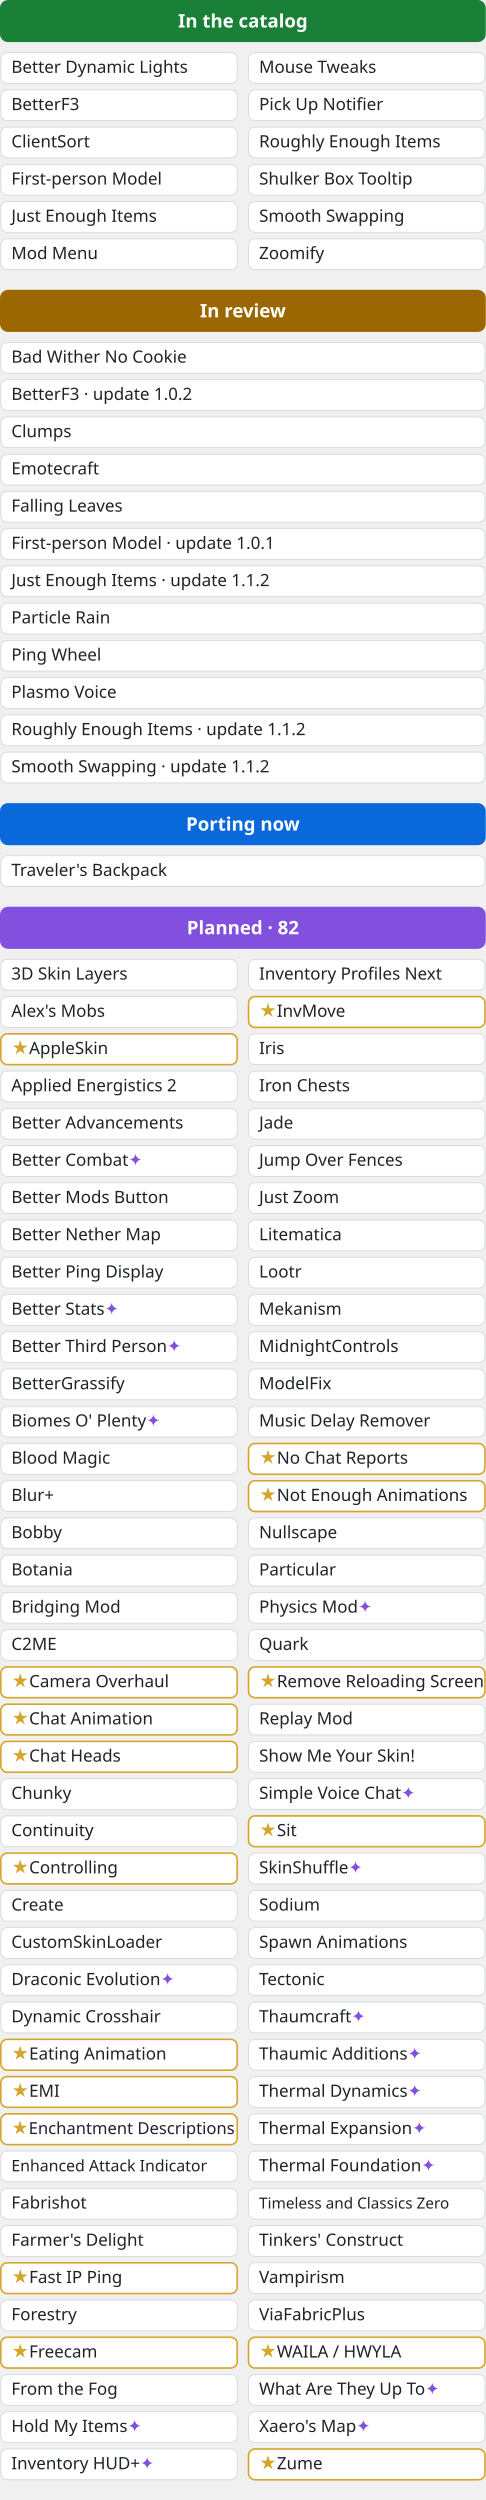
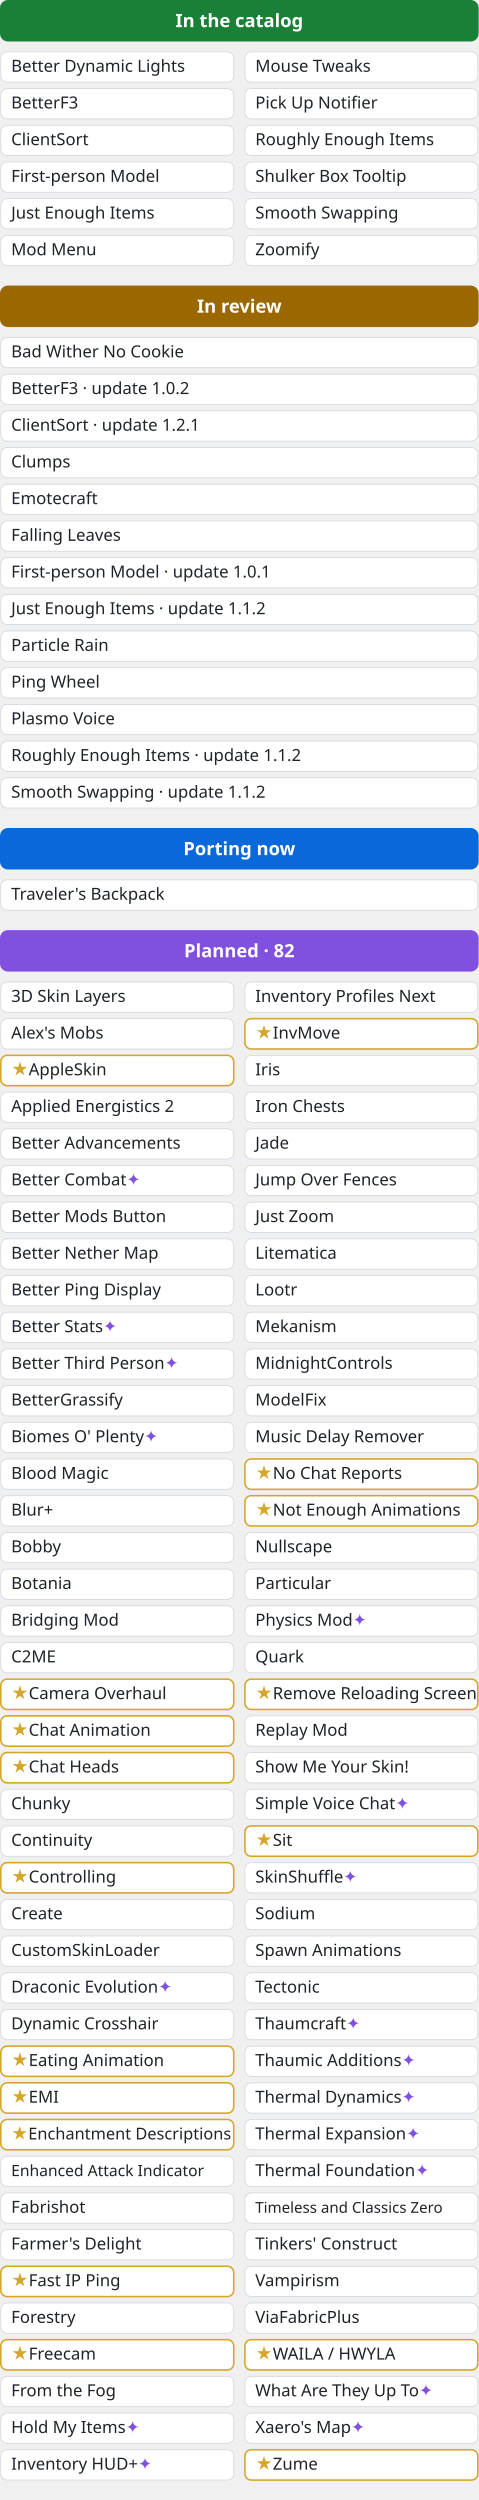
- <svg xmlns="http://www.w3.org/2000/svg" viewBox="0 0 600 3088" width="600" height="3088" role="img">
+ <svg xmlns="http://www.w3.org/2000/svg" viewBox="0 0 600 3134" width="600" height="3134" role="img">
  <style>
.bg{fill:#FFFFFF;stroke:#D0D7DE}.n{fill:#1F2328}.d{fill:#59636E}.a{fill:#818B98}
@media (prefers-color-scheme: dark){.bg{fill:#151B23;stroke:#3D444D}.n{fill:#F0F6FC}.d{fill:#9198A1}.a{fill:#6E7681}}
text{font-family:-apple-system,BlinkMacSystemFont,"Segoe UI","Noto Sans",Helvetica,Arial,sans-serif}
</style>
  <rect x="0" y="0" width="600" height="52" rx="10" fill="#1A7F37" />
  <text x="300" y="34" font-size="23" font-weight="600" fill="#fff" text-anchor="middle">In the catalog</text>
  <rect class="bg" x="1" y="65" width="292" height="38" rx="8" />
  <text class="n" x="14" y="90" font-size="21.0">Better Dynamic Lights</text>
  <rect class="bg" x="1" y="111" width="292" height="38" rx="8" />
  <text class="n" x="14" y="136" font-size="21.0">BetterF3</text>
  <rect class="bg" x="1" y="157" width="292" height="38" rx="8" />
  <text class="n" x="14" y="182" font-size="21.0">ClientSort</text>
  <rect class="bg" x="1" y="203" width="292" height="38" rx="8" />
  <text class="n" x="14" y="228" font-size="21.0">First-person Model</text>
  <rect class="bg" x="1" y="249" width="292" height="38" rx="8" />
  <text class="n" x="14" y="274" font-size="21.0">Just Enough Items</text>
  <rect class="bg" x="1" y="295" width="292" height="38" rx="8" />
  <text class="n" x="14" y="320" font-size="21.0">Mod Menu</text>
  <rect class="bg" x="307" y="65" width="292" height="38" rx="8" />
  <text class="n" x="320" y="90" font-size="21.0">Mouse Tweaks</text>
  <rect class="bg" x="307" y="111" width="292" height="38" rx="8" />
  <text class="n" x="320" y="136" font-size="21.0">Pick Up Notifier</text>
  <rect class="bg" x="307" y="157" width="292" height="38" rx="8" />
  <text class="n" x="320" y="182" font-size="21.0">Roughly Enough Items</text>
  <rect class="bg" x="307" y="203" width="292" height="38" rx="8" />
  <text class="n" x="320" y="228" font-size="21.0">Shulker Box Tooltip</text>
  <rect class="bg" x="307" y="249" width="292" height="38" rx="8" />
  <text class="n" x="320" y="274" font-size="21.0">Smooth Swapping</text>
  <rect class="bg" x="307" y="295" width="292" height="38" rx="8" />
  <text class="n" x="320" y="320" font-size="21.0">Zoomify</text>
  <rect x="0" y="358" width="600" height="52" rx="10" fill="#9A6700" />
  <text x="300" y="392" font-size="23" font-weight="600" fill="#fff" text-anchor="middle">In review</text>
  <rect class="bg" x="1" y="423" width="598" height="38" rx="8" />
  <text class="n" x="14" y="448" font-size="21.0">Bad Wither No Cookie</text>
  <rect class="bg" x="1" y="469" width="598" height="38" rx="8" />
  <text class="n" x="14" y="494" font-size="21.0">BetterF3 · update 1.0.2</text>
  <rect class="bg" x="1" y="515" width="598" height="38" rx="8" />
-   <text class="n" x="14" y="540" font-size="21.0">Clumps</text>
+   <text class="n" x="14" y="540" font-size="21.0">ClientSort · update 1.2.1</text>
  <rect class="bg" x="1" y="561" width="598" height="38" rx="8" />
-   <text class="n" x="14" y="586" font-size="21.0">Emotecraft</text>
+   <text class="n" x="14" y="586" font-size="21.0">Clumps</text>
  <rect class="bg" x="1" y="607" width="598" height="38" rx="8" />
-   <text class="n" x="14" y="632" font-size="21.0">Falling Leaves</text>
+   <text class="n" x="14" y="632" font-size="21.0">Emotecraft</text>
  <rect class="bg" x="1" y="653" width="598" height="38" rx="8" />
-   <text class="n" x="14" y="678" font-size="21.0">First-person Model · update 1.0.1</text>
+   <text class="n" x="14" y="678" font-size="21.0">Falling Leaves</text>
  <rect class="bg" x="1" y="699" width="598" height="38" rx="8" />
-   <text class="n" x="14" y="724" font-size="21.0">Just Enough Items · update 1.1.2</text>
+   <text class="n" x="14" y="724" font-size="21.0">First-person Model · update 1.0.1</text>
  <rect class="bg" x="1" y="745" width="598" height="38" rx="8" />
-   <text class="n" x="14" y="770" font-size="21.0">Particle Rain</text>
+   <text class="n" x="14" y="770" font-size="21.0">Just Enough Items · update 1.1.2</text>
  <rect class="bg" x="1" y="791" width="598" height="38" rx="8" />
-   <text class="n" x="14" y="816" font-size="21.0">Ping Wheel</text>
+   <text class="n" x="14" y="816" font-size="21.0">Particle Rain</text>
  <rect class="bg" x="1" y="837" width="598" height="38" rx="8" />
-   <text class="n" x="14" y="862" font-size="21.0">Plasmo Voice</text>
+   <text class="n" x="14" y="862" font-size="21.0">Ping Wheel</text>
  <rect class="bg" x="1" y="883" width="598" height="38" rx="8" />
-   <text class="n" x="14" y="908" font-size="21.0">Roughly Enough Items · update 1.1.2</text>
+   <text class="n" x="14" y="908" font-size="21.0">Plasmo Voice</text>
  <rect class="bg" x="1" y="929" width="598" height="38" rx="8" />
-   <text class="n" x="14" y="954" font-size="21.0">Smooth Swapping · update 1.1.2</text>
-   <rect x="0" y="992" width="600" height="52" rx="10" fill="#0969DA" />
-   <text x="300" y="1026" font-size="23" font-weight="600" fill="#fff" text-anchor="middle">Porting now</text>
-   <rect class="bg" x="1" y="1057" width="598" height="38" rx="8" />
-   <text class="n" x="14" y="1082" font-size="21.0">Traveler's Backpack</text>
-   <rect x="0" y="1120" width="600" height="52" rx="10" fill="#8250DF" />
-   <text x="300" y="1154" font-size="23" font-weight="600" fill="#fff" text-anchor="middle">Planned · 82</text>
-   <rect class="bg" x="1" y="1185" width="292" height="38" rx="8" />
-   <text class="n" x="14" y="1210" font-size="21.0">3D Skin Layers</text>
+   <text class="n" x="14" y="954" font-size="21.0">Roughly Enough Items · update 1.1.2</text>
+   <rect class="bg" x="1" y="975" width="598" height="38" rx="8" />
+   <text class="n" x="14" y="1000" font-size="21.0">Smooth Swapping · update 1.1.2</text>
+   <rect x="0" y="1038" width="600" height="52" rx="10" fill="#0969DA" />
+   <text x="300" y="1072" font-size="23" font-weight="600" fill="#fff" text-anchor="middle">Porting now</text>
+   <rect class="bg" x="1" y="1103" width="598" height="38" rx="8" />
+   <text class="n" x="14" y="1128" font-size="21.0">Traveler's Backpack</text>
+   <rect x="0" y="1166" width="600" height="52" rx="10" fill="#8250DF" />
+   <text x="300" y="1200" font-size="23" font-weight="600" fill="#fff" text-anchor="middle">Planned · 82</text>
  <rect class="bg" x="1" y="1231" width="292" height="38" rx="8" />
-   <text class="n" x="14" y="1256" font-size="21.0">Alex's Mobs</text>
-   <rect class="bg" x="1" y="1277" width="292" height="38" rx="8" style="stroke:#D4A72C;stroke-width:2" />
-   <text class="n" x="14" y="1302" font-size="21.0">
+   <text class="n" x="14" y="1256" font-size="21.0">3D Skin Layers</text>
+   <rect class="bg" x="1" y="1277" width="292" height="38" rx="8" />
+   <text class="n" x="14" y="1302" font-size="21.0">Alex's Mobs</text>
+   <rect class="bg" x="1" y="1323" width="292" height="38" rx="8" style="stroke:#D4A72C;stroke-width:2" />
+   <text class="n" x="14" y="1348" font-size="21.0">
    <tspan fill="#D4A72C">★ </tspan>AppleSkin</text>
-   <rect class="bg" x="1" y="1323" width="292" height="38" rx="8" />
-   <text class="n" x="14" y="1348" font-size="21.0">Applied Energistics 2</text>
  <rect class="bg" x="1" y="1369" width="292" height="38" rx="8" />
-   <text class="n" x="14" y="1394" font-size="21.0">Better Advancements</text>
+   <text class="n" x="14" y="1394" font-size="21.0">Applied Energistics 2</text>
  <rect class="bg" x="1" y="1415" width="292" height="38" rx="8" />
-   <text class="n" x="14" y="1440" font-size="21.0">Better Combat<tspan fill="#8250DF"> ✦</tspan>
-   </text>
+   <text class="n" x="14" y="1440" font-size="21.0">Better Advancements</text>
  <rect class="bg" x="1" y="1461" width="292" height="38" rx="8" />
-   <text class="n" x="14" y="1486" font-size="21.0">Better Mods Button</text>
+   <text class="n" x="14" y="1486" font-size="21.0">Better Combat<tspan fill="#8250DF"> ✦</tspan>
+   </text>
  <rect class="bg" x="1" y="1507" width="292" height="38" rx="8" />
-   <text class="n" x="14" y="1532" font-size="21.0">Better Nether Map</text>
+   <text class="n" x="14" y="1532" font-size="21.0">Better Mods Button</text>
  <rect class="bg" x="1" y="1553" width="292" height="38" rx="8" />
-   <text class="n" x="14" y="1578" font-size="21.0">Better Ping Display</text>
+   <text class="n" x="14" y="1578" font-size="21.0">Better Nether Map</text>
  <rect class="bg" x="1" y="1599" width="292" height="38" rx="8" />
-   <text class="n" x="14" y="1624" font-size="21.0">Better Stats<tspan fill="#8250DF"> ✦</tspan>
-   </text>
+   <text class="n" x="14" y="1624" font-size="21.0">Better Ping Display</text>
  <rect class="bg" x="1" y="1645" width="292" height="38" rx="8" />
-   <text class="n" x="14" y="1670" font-size="21.0">Better Third Person<tspan fill="#8250DF"> ✦</tspan>
+   <text class="n" x="14" y="1670" font-size="21.0">Better Stats<tspan fill="#8250DF"> ✦</tspan>
  </text>
  <rect class="bg" x="1" y="1691" width="292" height="38" rx="8" />
-   <text class="n" x="14" y="1716" font-size="21.0">BetterGrassify</text>
+   <text class="n" x="14" y="1716" font-size="21.0">Better Third Person<tspan fill="#8250DF"> ✦</tspan>
+   </text>
  <rect class="bg" x="1" y="1737" width="292" height="38" rx="8" />
-   <text class="n" x="14" y="1762" font-size="21.0">Biomes O' Plenty<tspan fill="#8250DF"> ✦</tspan>
-   </text>
+   <text class="n" x="14" y="1762" font-size="21.0">BetterGrassify</text>
  <rect class="bg" x="1" y="1783" width="292" height="38" rx="8" />
-   <text class="n" x="14" y="1808" font-size="21.0">Blood Magic</text>
+   <text class="n" x="14" y="1808" font-size="21.0">Biomes O' Plenty<tspan fill="#8250DF"> ✦</tspan>
+   </text>
  <rect class="bg" x="1" y="1829" width="292" height="38" rx="8" />
-   <text class="n" x="14" y="1854" font-size="21.0">Blur+</text>
+   <text class="n" x="14" y="1854" font-size="21.0">Blood Magic</text>
  <rect class="bg" x="1" y="1875" width="292" height="38" rx="8" />
-   <text class="n" x="14" y="1900" font-size="21.0">Bobby</text>
+   <text class="n" x="14" y="1900" font-size="21.0">Blur+</text>
  <rect class="bg" x="1" y="1921" width="292" height="38" rx="8" />
-   <text class="n" x="14" y="1946" font-size="21.0">Botania</text>
+   <text class="n" x="14" y="1946" font-size="21.0">Bobby</text>
  <rect class="bg" x="1" y="1967" width="292" height="38" rx="8" />
-   <text class="n" x="14" y="1992" font-size="21.0">Bridging Mod</text>
+   <text class="n" x="14" y="1992" font-size="21.0">Botania</text>
  <rect class="bg" x="1" y="2013" width="292" height="38" rx="8" />
-   <text class="n" x="14" y="2038" font-size="21.0">C2ME</text>
-   <rect class="bg" x="1" y="2059" width="292" height="38" rx="8" style="stroke:#D4A72C;stroke-width:2" />
-   <text class="n" x="14" y="2084" font-size="21.0">
-     <tspan fill="#D4A72C">★ </tspan>Camera Overhaul</text>
+   <text class="n" x="14" y="2038" font-size="21.0">Bridging Mod</text>
+   <rect class="bg" x="1" y="2059" width="292" height="38" rx="8" />
+   <text class="n" x="14" y="2084" font-size="21.0">C2ME</text>
  <rect class="bg" x="1" y="2105" width="292" height="38" rx="8" style="stroke:#D4A72C;stroke-width:2" />
  <text class="n" x="14" y="2130" font-size="21.0">
-     <tspan fill="#D4A72C">★ </tspan>Chat Animation</text>
+     <tspan fill="#D4A72C">★ </tspan>Camera Overhaul</text>
  <rect class="bg" x="1" y="2151" width="292" height="38" rx="8" style="stroke:#D4A72C;stroke-width:2" />
  <text class="n" x="14" y="2176" font-size="21.0">
+     <tspan fill="#D4A72C">★ </tspan>Chat Animation</text>
+   <rect class="bg" x="1" y="2197" width="292" height="38" rx="8" style="stroke:#D4A72C;stroke-width:2" />
+   <text class="n" x="14" y="2222" font-size="21.0">
    <tspan fill="#D4A72C">★ </tspan>Chat Heads</text>
-   <rect class="bg" x="1" y="2197" width="292" height="38" rx="8" />
-   <text class="n" x="14" y="2222" font-size="21.0">Chunky</text>
  <rect class="bg" x="1" y="2243" width="292" height="38" rx="8" />
-   <text class="n" x="14" y="2268" font-size="21.0">Continuity</text>
-   <rect class="bg" x="1" y="2289" width="292" height="38" rx="8" style="stroke:#D4A72C;stroke-width:2" />
-   <text class="n" x="14" y="2314" font-size="21.0">
+   <text class="n" x="14" y="2268" font-size="21.0">Chunky</text>
+   <rect class="bg" x="1" y="2289" width="292" height="38" rx="8" />
+   <text class="n" x="14" y="2314" font-size="21.0">Continuity</text>
+   <rect class="bg" x="1" y="2335" width="292" height="38" rx="8" style="stroke:#D4A72C;stroke-width:2" />
+   <text class="n" x="14" y="2360" font-size="21.0">
    <tspan fill="#D4A72C">★ </tspan>Controlling</text>
-   <rect class="bg" x="1" y="2335" width="292" height="38" rx="8" />
-   <text class="n" x="14" y="2360" font-size="21.0">Create</text>
  <rect class="bg" x="1" y="2381" width="292" height="38" rx="8" />
-   <text class="n" x="14" y="2406" font-size="21.0">CustomSkinLoader</text>
+   <text class="n" x="14" y="2406" font-size="21.0">Create</text>
  <rect class="bg" x="1" y="2427" width="292" height="38" rx="8" />
-   <text class="n" x="14" y="2452" font-size="21.0">Draconic Evolution<tspan fill="#8250DF"> ✦</tspan>
-   </text>
+   <text class="n" x="14" y="2452" font-size="21.0">CustomSkinLoader</text>
  <rect class="bg" x="1" y="2473" width="292" height="38" rx="8" />
-   <text class="n" x="14" y="2498" font-size="21.0">Dynamic Crosshair</text>
-   <rect class="bg" x="1" y="2519" width="292" height="38" rx="8" style="stroke:#D4A72C;stroke-width:2" />
-   <text class="n" x="14" y="2544" font-size="21.0">
-     <tspan fill="#D4A72C">★ </tspan>Eating Animation</text>
+   <text class="n" x="14" y="2498" font-size="21.0">Draconic Evolution<tspan fill="#8250DF"> ✦</tspan>
+   </text>
+   <rect class="bg" x="1" y="2519" width="292" height="38" rx="8" />
+   <text class="n" x="14" y="2544" font-size="21.0">Dynamic Crosshair</text>
  <rect class="bg" x="1" y="2565" width="292" height="38" rx="8" style="stroke:#D4A72C;stroke-width:2" />
  <text class="n" x="14" y="2590" font-size="21.0">
+     <tspan fill="#D4A72C">★ </tspan>Eating Animation</text>
+   <rect class="bg" x="1" y="2611" width="292" height="38" rx="8" style="stroke:#D4A72C;stroke-width:2" />
+   <text class="n" x="14" y="2636" font-size="21.0">
    <tspan fill="#D4A72C">★ </tspan>EMI</text>
-   <rect class="bg" x="1" y="2611" width="292" height="38" rx="8" style="stroke:#D4A72C;stroke-width:2" />
-   <text class="n" x="14" y="2636" font-size="20.5">
+   <rect class="bg" x="1" y="2657" width="292" height="38" rx="8" style="stroke:#D4A72C;stroke-width:2" />
+   <text class="n" x="14" y="2682" font-size="20.5">
    <tspan fill="#D4A72C">★ </tspan>Enchantment Descriptions</text>
-   <rect class="bg" x="1" y="2657" width="292" height="38" rx="8" />
-   <text class="n" x="14" y="2682" font-size="19.6">Enhanced Attack Indicator</text>
  <rect class="bg" x="1" y="2703" width="292" height="38" rx="8" />
-   <text class="n" x="14" y="2728" font-size="21.0">Fabrishot</text>
+   <text class="n" x="14" y="2728" font-size="19.6">Enhanced Attack Indicator</text>
  <rect class="bg" x="1" y="2749" width="292" height="38" rx="8" />
-   <text class="n" x="14" y="2774" font-size="21.0">Farmer's Delight</text>
-   <rect class="bg" x="1" y="2795" width="292" height="38" rx="8" style="stroke:#D4A72C;stroke-width:2" />
-   <text class="n" x="14" y="2820" font-size="21.0">
+   <text class="n" x="14" y="2774" font-size="21.0">Fabrishot</text>
+   <rect class="bg" x="1" y="2795" width="292" height="38" rx="8" />
+   <text class="n" x="14" y="2820" font-size="21.0">Farmer's Delight</text>
+   <rect class="bg" x="1" y="2841" width="292" height="38" rx="8" style="stroke:#D4A72C;stroke-width:2" />
+   <text class="n" x="14" y="2866" font-size="21.0">
    <tspan fill="#D4A72C">★ </tspan>Fast IP Ping</text>
-   <rect class="bg" x="1" y="2841" width="292" height="38" rx="8" />
-   <text class="n" x="14" y="2866" font-size="21.0">Forestry</text>
-   <rect class="bg" x="1" y="2887" width="292" height="38" rx="8" style="stroke:#D4A72C;stroke-width:2" />
-   <text class="n" x="14" y="2912" font-size="21.0">
+   <rect class="bg" x="1" y="2887" width="292" height="38" rx="8" />
+   <text class="n" x="14" y="2912" font-size="21.0">Forestry</text>
+   <rect class="bg" x="1" y="2933" width="292" height="38" rx="8" style="stroke:#D4A72C;stroke-width:2" />
+   <text class="n" x="14" y="2958" font-size="21.0">
    <tspan fill="#D4A72C">★ </tspan>Freecam</text>
-   <rect class="bg" x="1" y="2933" width="292" height="38" rx="8" />
-   <text class="n" x="14" y="2958" font-size="21.0">From the Fog</text>
  <rect class="bg" x="1" y="2979" width="292" height="38" rx="8" />
-   <text class="n" x="14" y="3004" font-size="21.0">Hold My Items<tspan fill="#8250DF"> ✦</tspan>
-   </text>
+   <text class="n" x="14" y="3004" font-size="21.0">From the Fog</text>
  <rect class="bg" x="1" y="3025" width="292" height="38" rx="8" />
-   <text class="n" x="14" y="3050" font-size="21.0">Inventory HUD+<tspan fill="#8250DF"> ✦</tspan>
-   </text>
-   <rect class="bg" x="307" y="1185" width="292" height="38" rx="8" />
-   <text class="n" x="320" y="1210" font-size="21.0">Inventory Profiles Next</text>
-   <rect class="bg" x="307" y="1231" width="292" height="38" rx="8" style="stroke:#D4A72C;stroke-width:2" />
-   <text class="n" x="320" y="1256" font-size="21.0">
+   <text class="n" x="14" y="3050" font-size="21.0">Hold My Items<tspan fill="#8250DF"> ✦</tspan>
+   </text>
+   <rect class="bg" x="1" y="3071" width="292" height="38" rx="8" />
+   <text class="n" x="14" y="3096" font-size="21.0">Inventory HUD+<tspan fill="#8250DF"> ✦</tspan>
+   </text>
+   <rect class="bg" x="307" y="1231" width="292" height="38" rx="8" />
+   <text class="n" x="320" y="1256" font-size="21.0">Inventory Profiles Next</text>
+   <rect class="bg" x="307" y="1277" width="292" height="38" rx="8" style="stroke:#D4A72C;stroke-width:2" />
+   <text class="n" x="320" y="1302" font-size="21.0">
    <tspan fill="#D4A72C">★ </tspan>InvMove</text>
-   <rect class="bg" x="307" y="1277" width="292" height="38" rx="8" />
-   <text class="n" x="320" y="1302" font-size="21.0">Iris</text>
  <rect class="bg" x="307" y="1323" width="292" height="38" rx="8" />
-   <text class="n" x="320" y="1348" font-size="21.0">Iron Chests</text>
+   <text class="n" x="320" y="1348" font-size="21.0">Iris</text>
  <rect class="bg" x="307" y="1369" width="292" height="38" rx="8" />
-   <text class="n" x="320" y="1394" font-size="21.0">Jade</text>
+   <text class="n" x="320" y="1394" font-size="21.0">Iron Chests</text>
  <rect class="bg" x="307" y="1415" width="292" height="38" rx="8" />
-   <text class="n" x="320" y="1440" font-size="21.0">Jump Over Fences</text>
+   <text class="n" x="320" y="1440" font-size="21.0">Jade</text>
  <rect class="bg" x="307" y="1461" width="292" height="38" rx="8" />
-   <text class="n" x="320" y="1486" font-size="21.0">Just Zoom</text>
+   <text class="n" x="320" y="1486" font-size="21.0">Jump Over Fences</text>
  <rect class="bg" x="307" y="1507" width="292" height="38" rx="8" />
-   <text class="n" x="320" y="1532" font-size="21.0">Litematica</text>
+   <text class="n" x="320" y="1532" font-size="21.0">Just Zoom</text>
  <rect class="bg" x="307" y="1553" width="292" height="38" rx="8" />
-   <text class="n" x="320" y="1578" font-size="21.0">Lootr</text>
+   <text class="n" x="320" y="1578" font-size="21.0">Litematica</text>
  <rect class="bg" x="307" y="1599" width="292" height="38" rx="8" />
-   <text class="n" x="320" y="1624" font-size="21.0">Mekanism</text>
+   <text class="n" x="320" y="1624" font-size="21.0">Lootr</text>
  <rect class="bg" x="307" y="1645" width="292" height="38" rx="8" />
-   <text class="n" x="320" y="1670" font-size="21.0">MidnightControls</text>
+   <text class="n" x="320" y="1670" font-size="21.0">Mekanism</text>
  <rect class="bg" x="307" y="1691" width="292" height="38" rx="8" />
-   <text class="n" x="320" y="1716" font-size="21.0">ModelFix</text>
+   <text class="n" x="320" y="1716" font-size="21.0">MidnightControls</text>
  <rect class="bg" x="307" y="1737" width="292" height="38" rx="8" />
-   <text class="n" x="320" y="1762" font-size="21.0">Music Delay Remover</text>
-   <rect class="bg" x="307" y="1783" width="292" height="38" rx="8" style="stroke:#D4A72C;stroke-width:2" />
-   <text class="n" x="320" y="1808" font-size="21.0">
-     <tspan fill="#D4A72C">★ </tspan>No Chat Reports</text>
+   <text class="n" x="320" y="1762" font-size="21.0">ModelFix</text>
+   <rect class="bg" x="307" y="1783" width="292" height="38" rx="8" />
+   <text class="n" x="320" y="1808" font-size="21.0">Music Delay Remover</text>
  <rect class="bg" x="307" y="1829" width="292" height="38" rx="8" style="stroke:#D4A72C;stroke-width:2" />
  <text class="n" x="320" y="1854" font-size="21.0">
+     <tspan fill="#D4A72C">★ </tspan>No Chat Reports</text>
+   <rect class="bg" x="307" y="1875" width="292" height="38" rx="8" style="stroke:#D4A72C;stroke-width:2" />
+   <text class="n" x="320" y="1900" font-size="21.0">
    <tspan fill="#D4A72C">★ </tspan>Not Enough Animations</text>
-   <rect class="bg" x="307" y="1875" width="292" height="38" rx="8" />
-   <text class="n" x="320" y="1900" font-size="21.0">Nullscape</text>
  <rect class="bg" x="307" y="1921" width="292" height="38" rx="8" />
-   <text class="n" x="320" y="1946" font-size="21.0">Particular</text>
+   <text class="n" x="320" y="1946" font-size="21.0">Nullscape</text>
  <rect class="bg" x="307" y="1967" width="292" height="38" rx="8" />
-   <text class="n" x="320" y="1992" font-size="21.0">Physics Mod<tspan fill="#8250DF"> ✦</tspan>
-   </text>
+   <text class="n" x="320" y="1992" font-size="21.0">Particular</text>
  <rect class="bg" x="307" y="2013" width="292" height="38" rx="8" />
-   <text class="n" x="320" y="2038" font-size="21.0">Quark</text>
-   <rect class="bg" x="307" y="2059" width="292" height="38" rx="8" style="stroke:#D4A72C;stroke-width:2" />
-   <text class="n" x="320" y="2084" font-size="21.0">
+   <text class="n" x="320" y="2038" font-size="21.0">Physics Mod<tspan fill="#8250DF"> ✦</tspan>
+   </text>
+   <rect class="bg" x="307" y="2059" width="292" height="38" rx="8" />
+   <text class="n" x="320" y="2084" font-size="21.0">Quark</text>
+   <rect class="bg" x="307" y="2105" width="292" height="38" rx="8" style="stroke:#D4A72C;stroke-width:2" />
+   <text class="n" x="320" y="2130" font-size="21.0">
    <tspan fill="#D4A72C">★ </tspan>Remove Reloading Screen</text>
-   <rect class="bg" x="307" y="2105" width="292" height="38" rx="8" />
-   <text class="n" x="320" y="2130" font-size="21.0">Replay Mod</text>
  <rect class="bg" x="307" y="2151" width="292" height="38" rx="8" />
-   <text class="n" x="320" y="2176" font-size="21.0">Show Me Your Skin!</text>
+   <text class="n" x="320" y="2176" font-size="21.0">Replay Mod</text>
  <rect class="bg" x="307" y="2197" width="292" height="38" rx="8" />
-   <text class="n" x="320" y="2222" font-size="21.0">Simple Voice Chat<tspan fill="#8250DF"> ✦</tspan>
-   </text>
-   <rect class="bg" x="307" y="2243" width="292" height="38" rx="8" style="stroke:#D4A72C;stroke-width:2" />
-   <text class="n" x="320" y="2268" font-size="21.0">
+   <text class="n" x="320" y="2222" font-size="21.0">Show Me Your Skin!</text>
+   <rect class="bg" x="307" y="2243" width="292" height="38" rx="8" />
+   <text class="n" x="320" y="2268" font-size="21.0">Simple Voice Chat<tspan fill="#8250DF"> ✦</tspan>
+   </text>
+   <rect class="bg" x="307" y="2289" width="292" height="38" rx="8" style="stroke:#D4A72C;stroke-width:2" />
+   <text class="n" x="320" y="2314" font-size="21.0">
    <tspan fill="#D4A72C">★ </tspan>Sit</text>
-   <rect class="bg" x="307" y="2289" width="292" height="38" rx="8" />
-   <text class="n" x="320" y="2314" font-size="21.0">SkinShuffle<tspan fill="#8250DF"> ✦</tspan>
-   </text>
  <rect class="bg" x="307" y="2335" width="292" height="38" rx="8" />
-   <text class="n" x="320" y="2360" font-size="21.0">Sodium</text>
+   <text class="n" x="320" y="2360" font-size="21.0">SkinShuffle<tspan fill="#8250DF"> ✦</tspan>
+   </text>
  <rect class="bg" x="307" y="2381" width="292" height="38" rx="8" />
-   <text class="n" x="320" y="2406" font-size="21.0">Spawn Animations</text>
+   <text class="n" x="320" y="2406" font-size="21.0">Sodium</text>
  <rect class="bg" x="307" y="2427" width="292" height="38" rx="8" />
-   <text class="n" x="320" y="2452" font-size="21.0">Tectonic</text>
+   <text class="n" x="320" y="2452" font-size="21.0">Spawn Animations</text>
  <rect class="bg" x="307" y="2473" width="292" height="38" rx="8" />
-   <text class="n" x="320" y="2498" font-size="21.0">Thaumcraft<tspan fill="#8250DF"> ✦</tspan>
-   </text>
+   <text class="n" x="320" y="2498" font-size="21.0">Tectonic</text>
  <rect class="bg" x="307" y="2519" width="292" height="38" rx="8" />
-   <text class="n" x="320" y="2544" font-size="21.0">Thaumic Additions<tspan fill="#8250DF"> ✦</tspan>
+   <text class="n" x="320" y="2544" font-size="21.0">Thaumcraft<tspan fill="#8250DF"> ✦</tspan>
  </text>
  <rect class="bg" x="307" y="2565" width="292" height="38" rx="8" />
-   <text class="n" x="320" y="2590" font-size="21.0">Thermal Dynamics<tspan fill="#8250DF"> ✦</tspan>
+   <text class="n" x="320" y="2590" font-size="21.0">Thaumic Additions<tspan fill="#8250DF"> ✦</tspan>
  </text>
  <rect class="bg" x="307" y="2611" width="292" height="38" rx="8" />
-   <text class="n" x="320" y="2636" font-size="21.0">Thermal Expansion<tspan fill="#8250DF"> ✦</tspan>
+   <text class="n" x="320" y="2636" font-size="21.0">Thermal Dynamics<tspan fill="#8250DF"> ✦</tspan>
  </text>
  <rect class="bg" x="307" y="2657" width="292" height="38" rx="8" />
-   <text class="n" x="320" y="2682" font-size="21.0">Thermal Foundation<tspan fill="#8250DF"> ✦</tspan>
+   <text class="n" x="320" y="2682" font-size="21.0">Thermal Expansion<tspan fill="#8250DF"> ✦</tspan>
  </text>
  <rect class="bg" x="307" y="2703" width="292" height="38" rx="8" />
-   <text class="n" x="320" y="2728" font-size="18.9">Timeless and Classics Zero</text>
+   <text class="n" x="320" y="2728" font-size="21.0">Thermal Foundation<tspan fill="#8250DF"> ✦</tspan>
+   </text>
  <rect class="bg" x="307" y="2749" width="292" height="38" rx="8" />
-   <text class="n" x="320" y="2774" font-size="21.0">Tinkers' Construct</text>
+   <text class="n" x="320" y="2774" font-size="18.9">Timeless and Classics Zero</text>
  <rect class="bg" x="307" y="2795" width="292" height="38" rx="8" />
-   <text class="n" x="320" y="2820" font-size="21.0">Vampirism</text>
+   <text class="n" x="320" y="2820" font-size="21.0">Tinkers' Construct</text>
  <rect class="bg" x="307" y="2841" width="292" height="38" rx="8" />
-   <text class="n" x="320" y="2866" font-size="21.0">ViaFabricPlus</text>
-   <rect class="bg" x="307" y="2887" width="292" height="38" rx="8" style="stroke:#D4A72C;stroke-width:2" />
-   <text class="n" x="320" y="2912" font-size="21.0">
+   <text class="n" x="320" y="2866" font-size="21.0">Vampirism</text>
+   <rect class="bg" x="307" y="2887" width="292" height="38" rx="8" />
+   <text class="n" x="320" y="2912" font-size="21.0">ViaFabricPlus</text>
+   <rect class="bg" x="307" y="2933" width="292" height="38" rx="8" style="stroke:#D4A72C;stroke-width:2" />
+   <text class="n" x="320" y="2958" font-size="21.0">
    <tspan fill="#D4A72C">★ </tspan>WAILA / HWYLA</text>
-   <rect class="bg" x="307" y="2933" width="292" height="38" rx="8" />
-   <text class="n" x="320" y="2958" font-size="21.0">What Are They Up To<tspan fill="#8250DF"> ✦</tspan>
-   </text>
  <rect class="bg" x="307" y="2979" width="292" height="38" rx="8" />
-   <text class="n" x="320" y="3004" font-size="21.0">Xaero's Map<tspan fill="#8250DF"> ✦</tspan>
-   </text>
-   <rect class="bg" x="307" y="3025" width="292" height="38" rx="8" style="stroke:#D4A72C;stroke-width:2" />
-   <text class="n" x="320" y="3050" font-size="21.0">
+   <text class="n" x="320" y="3004" font-size="21.0">What Are They Up To<tspan fill="#8250DF"> ✦</tspan>
+   </text>
+   <rect class="bg" x="307" y="3025" width="292" height="38" rx="8" />
+   <text class="n" x="320" y="3050" font-size="21.0">Xaero's Map<tspan fill="#8250DF"> ✦</tspan>
+   </text>
+   <rect class="bg" x="307" y="3071" width="292" height="38" rx="8" style="stroke:#D4A72C;stroke-width:2" />
+   <text class="n" x="320" y="3096" font-size="21.0">
    <tspan fill="#D4A72C">★ </tspan>Zume</text>
</svg>
